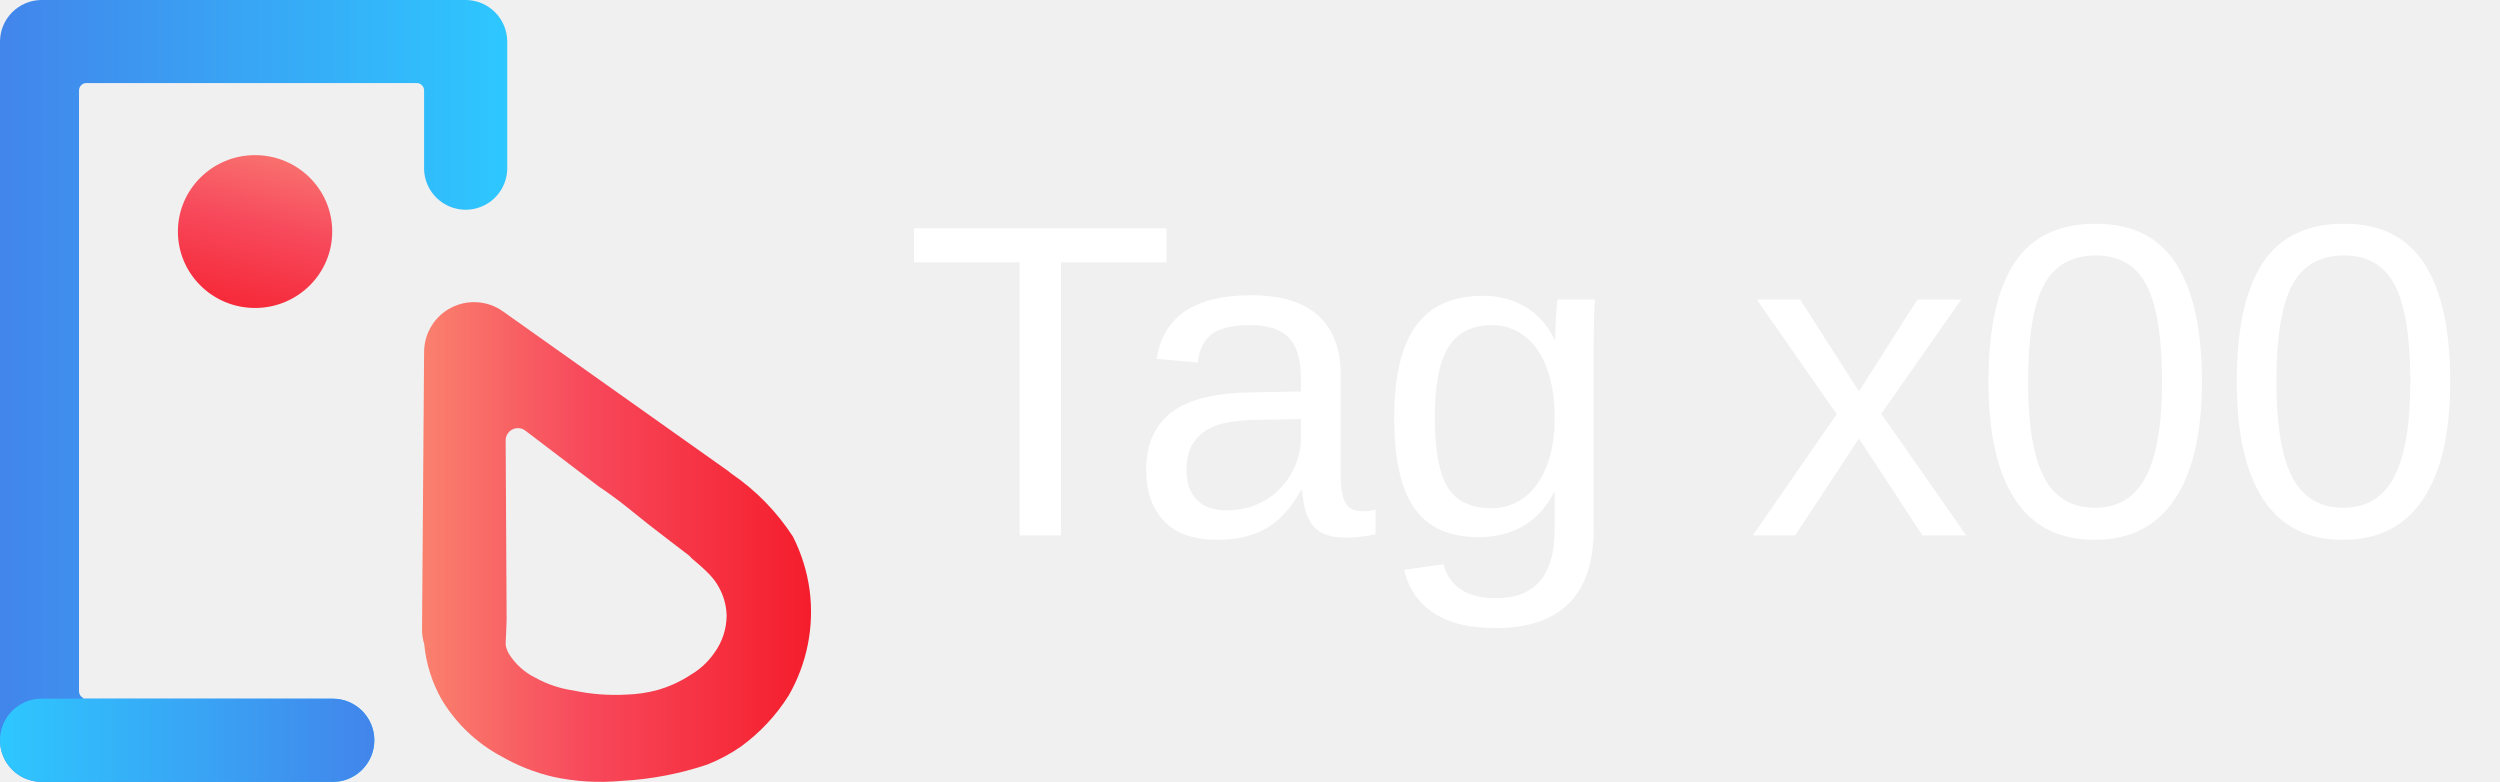
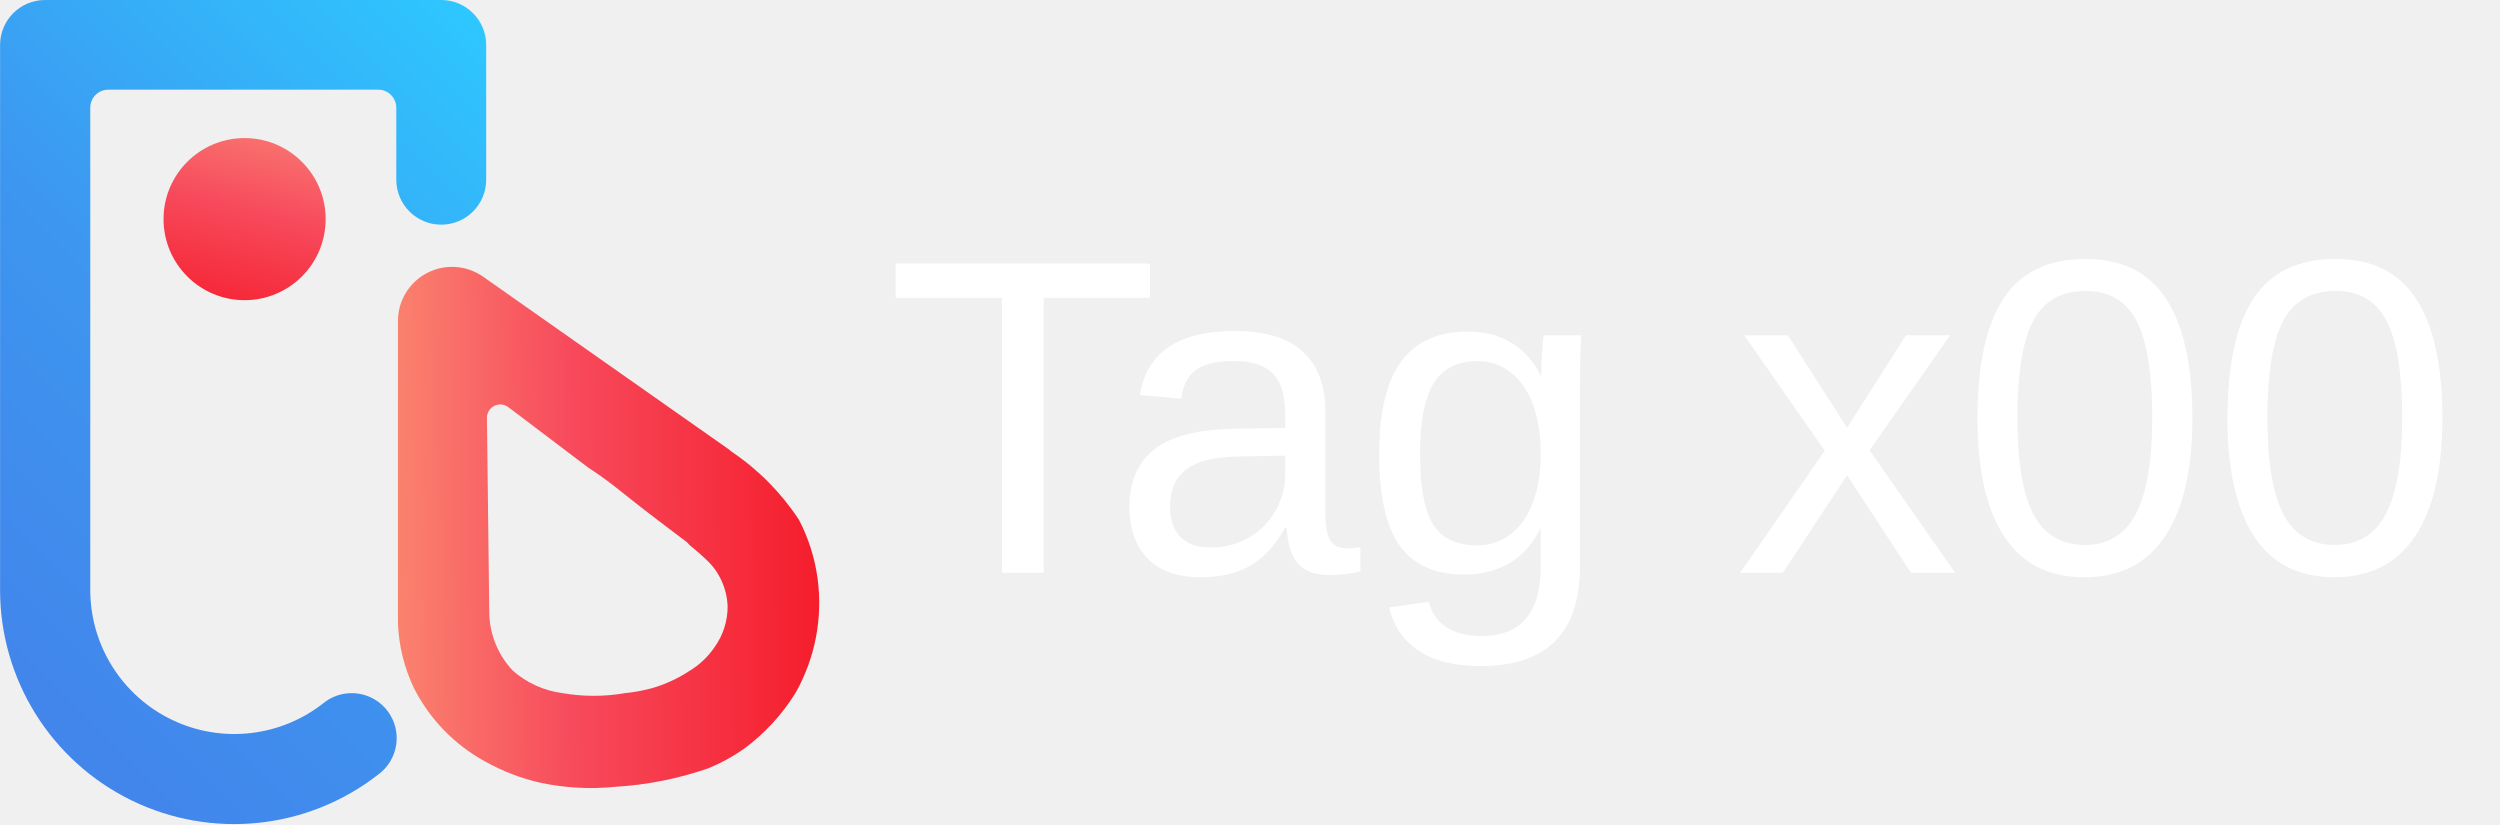
- <svg xmlns="http://www.w3.org/2000/svg" xmlns:xlink="http://www.w3.org/1999/xlink" id="Layer_1" data-name="Layer 1" viewBox="0 0 336 105.09">
+ <svg xmlns="http://www.w3.org/2000/svg" xmlns:xlink="http://www.w3.org/1999/xlink" id="Layer_1" data-name="Layer 1" viewBox="0 0 333.72 110">
  <defs>
    <style>.cls-1{fill:url(#linear-gradient);}.cls-2{fill:url(#linear-gradient-2);}.cls-3{fill:url(#linear-gradient-3);}.cls-4{fill:url(#linear-gradient-4);}.cls-5{font-size:60px;fill:#fff;font-family:ArialMT, Arial;}.cls-6{letter-spacing:-0.11em;}</style>
-     <linearGradient id="linear-gradient" x1="56.69" y1="72.83" x2="109" y2="72.83" gradientUnits="userSpaceOnUse">
+     <linearGradient id="linear-gradient" x1="-278.82" y1="302.7" x2="-278.99" y2="302.01" gradientTransform="matrix(47.2, 0, 0, -47.16, 13197.55, 14286.64)" gradientUnits="userSpaceOnUse">
+       <stop offset="0" stop-color="#fa8e7d" />
+       <stop offset="0.51" stop-color="#f74a5c" />
+       <stop offset="1" stop-color="#f51d2c" />
+     </linearGradient>
+     <linearGradient id="linear-gradient-2" x1="62.49" y1="78.75" x2="62.51" y2="78.74" gradientUnits="userSpaceOnUse">
+       <stop offset="0.01" stop-color="#4285eb" />
+       <stop offset="0.45" stop-color="#3d96f0" />
+       <stop offset="1" stop-color="#2ec7ff" />
+     </linearGradient>
+     <linearGradient id="linear-gradient-3" x1="-6.18" y1="84.73" x2="70.36" y2="8.19" xlink:href="#linear-gradient-2" />
+     <linearGradient id="linear-gradient-4" x1="53.3" y1="70.56" x2="109.55" y2="70.56" gradientTransform="matrix(1, -0.01, 0.01, 1.01, -0.43, -0.58)" gradientUnits="userSpaceOnUse">
      <stop offset="0" stop-color="#fa816e" />
      <stop offset="0.41" stop-color="#f74a5c" />
      <stop offset="1" stop-color="#f51d2c" />
    </linearGradient>
-     <linearGradient id="linear-gradient-2" y1="52.54" x2="68.19" y2="52.54" gradientUnits="userSpaceOnUse">
-       <stop offset="0" stop-color="#4285eb" />
-       <stop offset="1" stop-color="#2ec7ff" />
-     </linearGradient>
-     <linearGradient id="linear-gradient-3" x1="-250.31" y1="56.5" x2="-200" y2="56.5" gradientTransform="translate(250.31 42.99)" xlink:href="#linear-gradient-2" />
-     <linearGradient id="linear-gradient-4" x1="-267.05" y1="317.95" x2="-267.21" y2="317.29" gradientTransform="matrix(47.2, 0, 0, -47.16, 12643.42, 15008.56)" gradientUnits="userSpaceOnUse">
-       <stop offset="0" stop-color="#fa8e7d" />
-       <stop offset="0.51" stop-color="#f74a5c" />
-       <stop offset="1" stop-color="#f51d2c" />
-     </linearGradient>
  </defs>
-   <path class="cls-1" d="M108.82,79.37a22.57,22.57,0,0,0-2.25-7.25,30,30,0,0,0-8.29-8.48,4.54,4.54,0,0,0-.41-.33L67.57,41.83A6.71,6.71,0,0,0,57,47.25l-.28,37.27a6.69,6.69,0,0,0,.3,2.07A18.54,18.54,0,0,0,59.35,94a20.78,20.78,0,0,0,8.06,7.67,25.66,25.66,0,0,0,6.91,2.73,30,30,0,0,0,9.21.55,43.45,43.45,0,0,0,11.52-2.19h0a22.46,22.46,0,0,0,4.5-2.4A24.76,24.76,0,0,0,106,93.47,22.52,22.52,0,0,0,108.82,79.37ZM96,87.76a10,10,0,0,1-3.18,2.94,16.05,16.05,0,0,1-4.64,2.09,18,18,0,0,1-3.9.56A27.08,27.08,0,0,1,77,92.79a14.78,14.78,0,0,1-5-1.68,8.75,8.75,0,0,1-3.64-3.3,1.65,1.65,0,0,1-.21-.49l-.06-.12c-.24-.7-.08-.74,0-4l-.13-24a1.65,1.65,0,0,1,2.65-1.32l9.87,7.51c.46.31,1,.67,1.58,1.1,1.86,1.33,2.34,1.81,5,3.91,1.64,1.29,2.41,1.85,3.41,2.63l2.12,1.62a1.75,1.75,0,0,1,.35.37c2.39,2,3,2.74,3.6,3.77a8.24,8.24,0,0,1,1.12,3.91A8.59,8.59,0,0,1,96,87.76Z" transform="translate(0)" />
-   <path class="cls-2" d="M62.61,0a5.12,5.12,0,0,0-.56,0,5.25,5.25,0,0,0-.56,0H5.59A5.61,5.61,0,0,0,0,5.59V98.94c0,.09,0,.18,0,.28s0,.18,0,.28a5.61,5.61,0,0,0,5.59,5.59H44.72a5.59,5.59,0,0,0,0-11.18H11.18v-.1a1,1,0,0,1-.56-.89V12.16a1,1,0,0,1,1-1H56a1,1,0,0,1,1,1v10.2a5.59,5.59,0,1,0,11.17,0V5.59A5.6,5.6,0,0,0,62.61,0Z" transform="translate(0)" />
-   <rect class="cls-3" y="93.91" width="50.31" height="11.18" rx="5.59" ry="5.59" transform="translate(50.31 198.99) rotate(-180)" />
-   <ellipse id="Combined-Shape" class="cls-4" cx="34.28" cy="31.12" rx="10.37" ry="10.27" />
-   <text class="cls-5" transform="translate(121.5 71.96)">
+   <circle id="Combined-Shape" class="cls-1" cx="32.65" cy="29.25" r="10.82" />
+   <polygon class="cls-2" points="62.51 78.75 62.51 78.74 62.48 78.74 62.51 78.75" />
+   <path class="cls-3" d="M59.19-.5H6.29a6,6,0,0,0-6,6V77.64c0,.08,0,.15,0,.22s0,.26,0,.38a31.25,31.25,0,0,0,50.49,24.64h0a6,6,0,1,0-7.11-9.69h0a19.23,19.23,0,0,1-31.34-15v-.6c0-8.91,0-60.33,0-63.71a2.4,2.4,0,0,1,2.4-2.41H50.77a2.41,2.41,0,0,1,2.41,2.41v9.61a6,6,0,0,0,12,0v-18A6,6,0,0,0,59.19-.5Zm-46.89,12h0v2.32C12.3,12.3,12.3,11.73,12.3,11.52Z" transform="translate(-0.28 0.5)" />
+   <path class="cls-4" d="M109.42,76.73a24.06,24.06,0,0,0-2.48-7.83,32.46,32.46,0,0,0-9-9.11c-.15-.12-.29-.25-.45-.36l-32.73-23a7.22,7.22,0,0,0-11.36,5.94l0,40.29a21.89,21.89,0,0,0,2.14,8.7A23,23,0,0,0,65,101.13,27.25,27.25,0,0,0,72.49,104a32.26,32.26,0,0,0,9.91.53,46.35,46.35,0,0,0,12.37-2.45h0a24.24,24.24,0,0,0,4.82-2.62A26.79,26.79,0,0,0,106.47,92,24.41,24.41,0,0,0,109.42,76.73ZM95.67,85.88a10.74,10.74,0,0,1-3.39,3.2,18.23,18.23,0,0,1-5,2.29,21.32,21.32,0,0,1-3.53.65,24.49,24.49,0,0,1-8.41,0,12.4,12.4,0,0,1-6.61-3,11.51,11.51,0,0,1-3.14-7.83l-.31-25.9a1.78,1.78,0,0,1,2.84-1.45l10.66,8.06c.5.33,1.07.71,1.72,1.17,2,1.42,2.52,1.94,5.42,4.2,1.78,1.38,2.61,2,3.69,2.82l2.29,1.73a1.59,1.59,0,0,1,.38.4c2.58,2.12,3.3,2.94,3.9,4a9,9,0,0,1,1.23,4.22A9.28,9.28,0,0,1,95.67,85.88Z" transform="translate(-0.28 0.5)" />
+   <text class="cls-5" transform="translate(118.22 76.46)">
    <tspan class="cls-6">T</tspan>
    <tspan x="30" y="0">ag x00</tspan>
  </text>
</svg>
